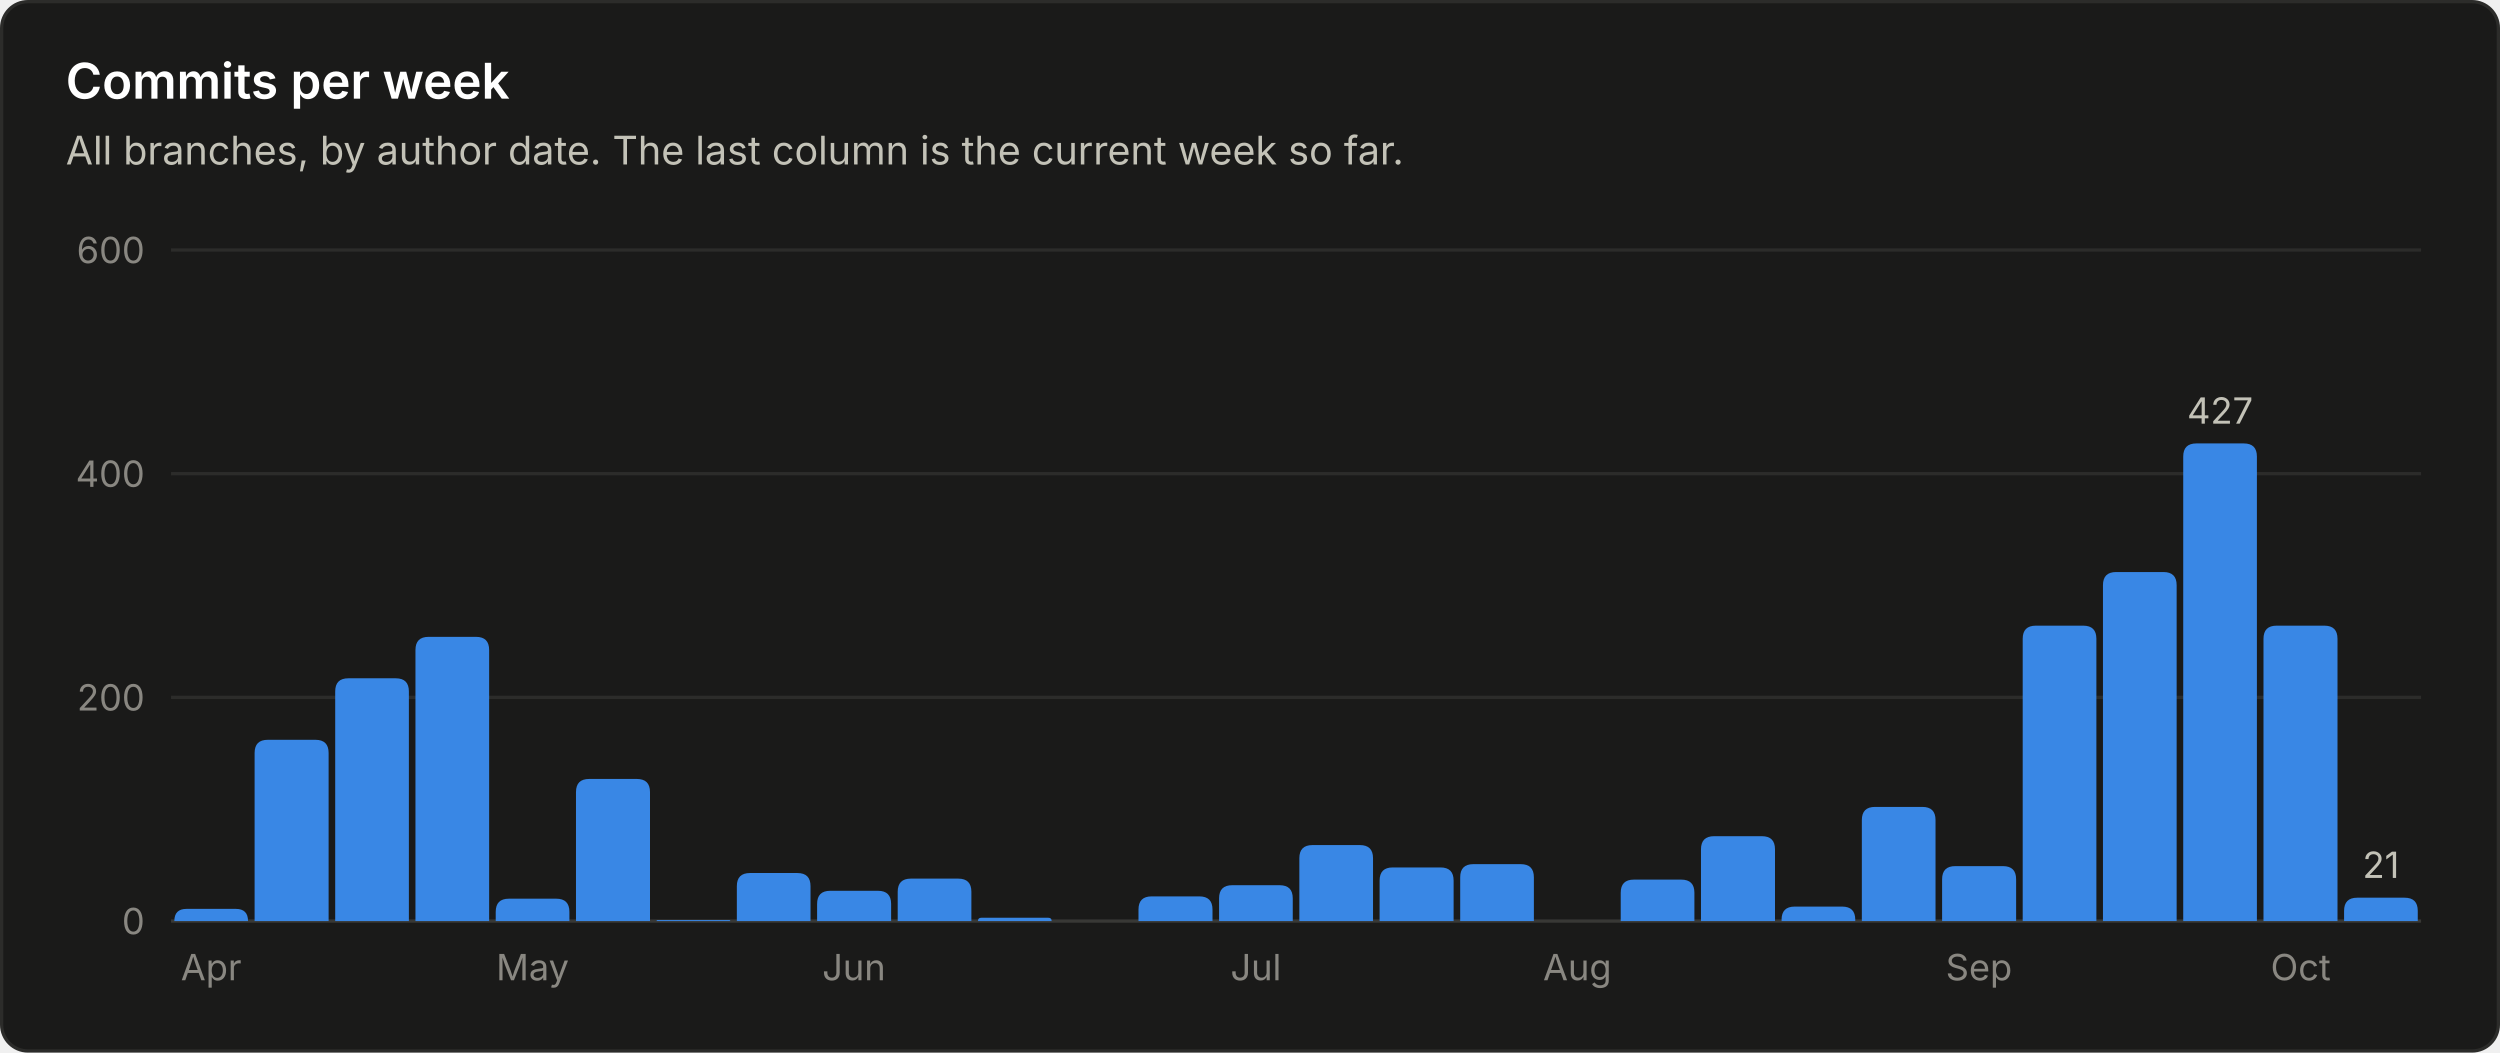
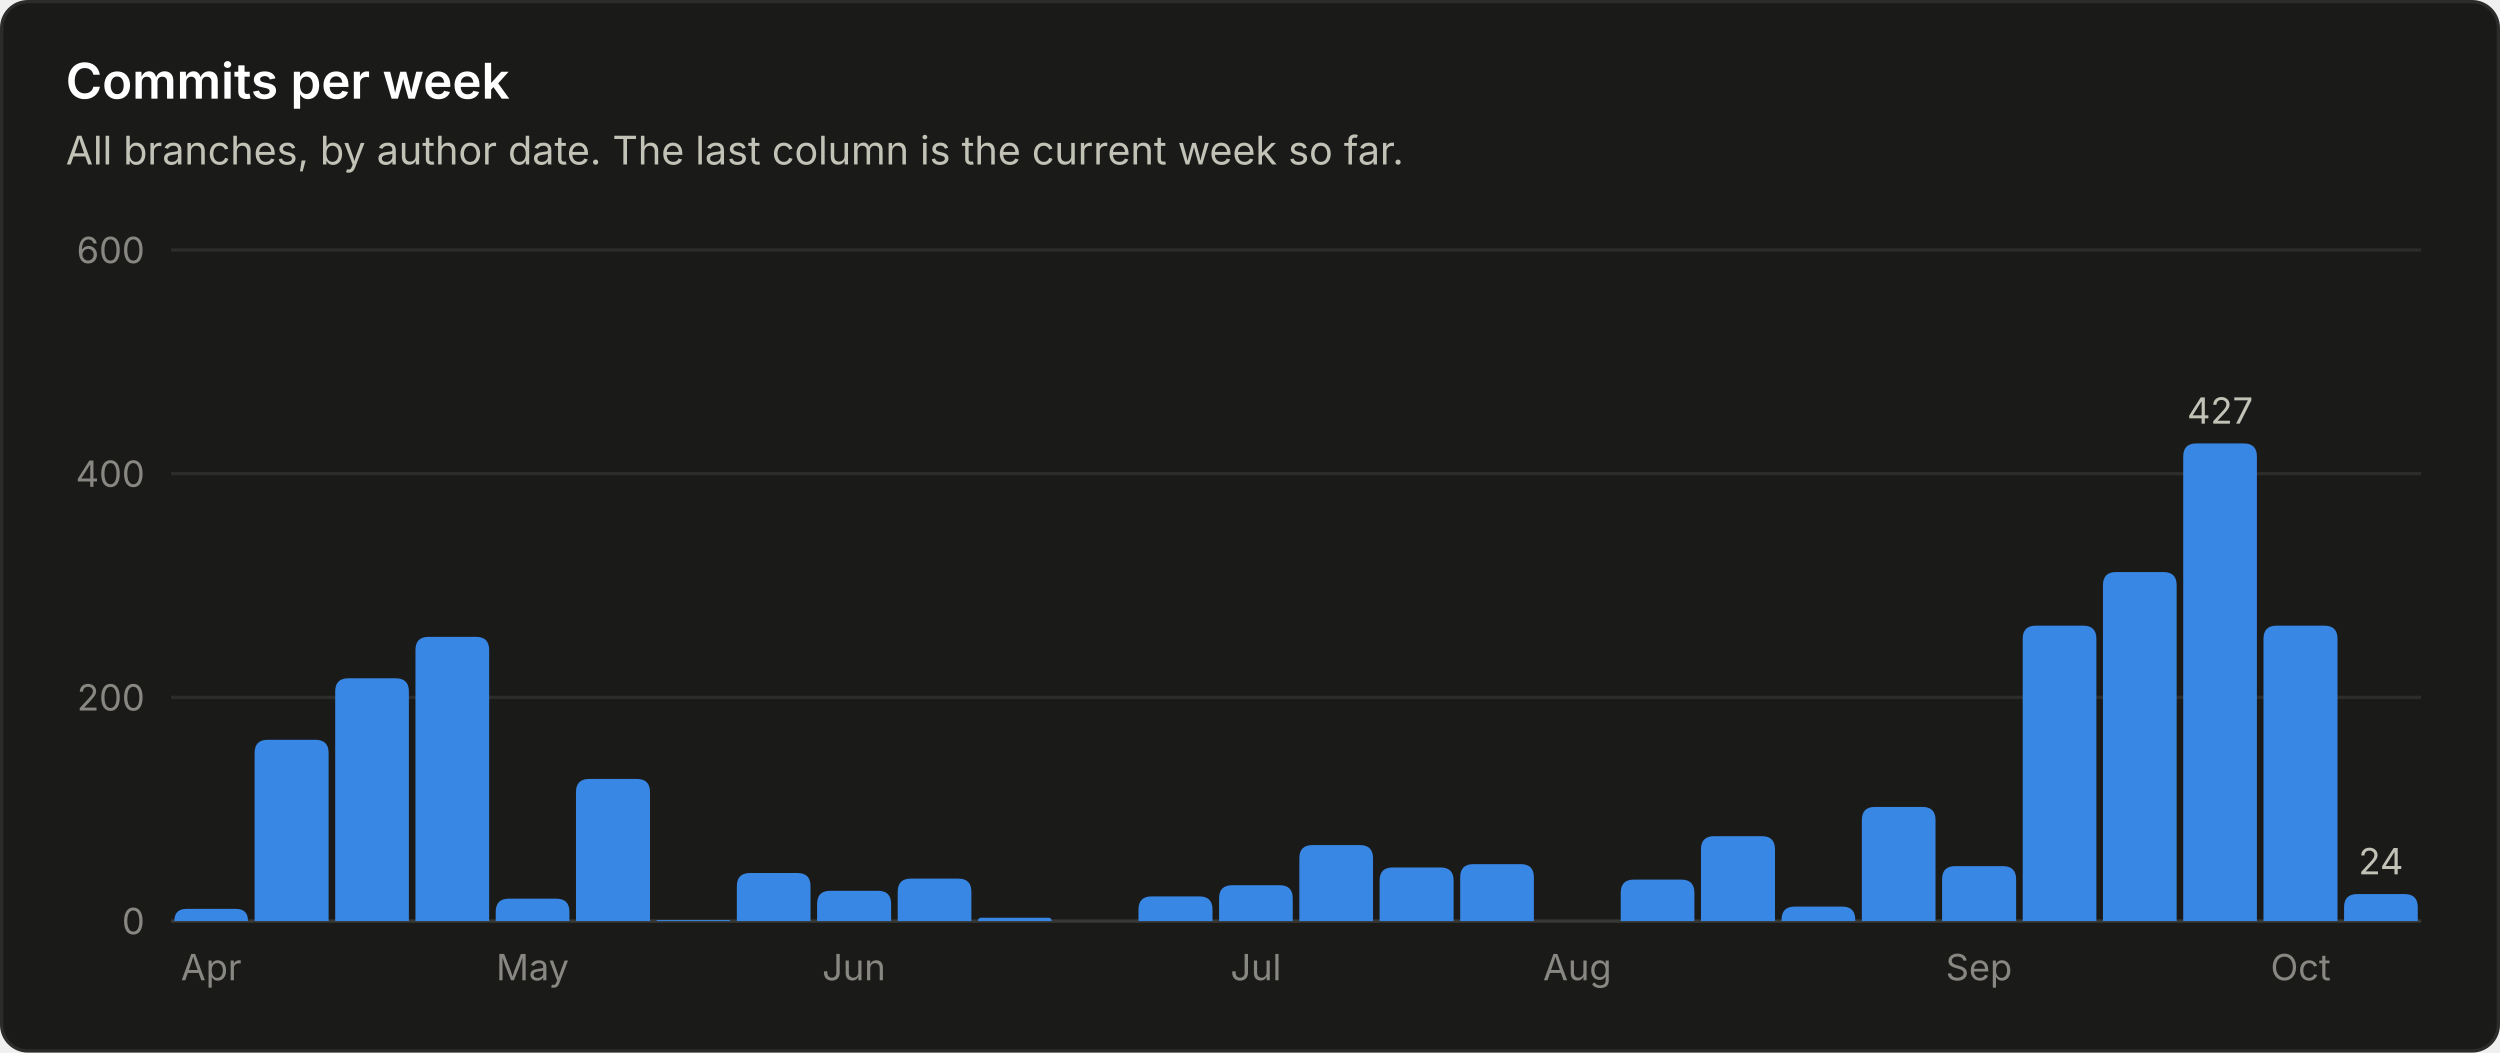
<svg xmlns="http://www.w3.org/2000/svg" viewBox="0 0 760 320" width="760" height="320" role="img" font-family="system-ui, -apple-system, 'Segoe UI', sans-serif">
  <rect x="0.5" y="0.5" width="759" height="319" rx="8" fill="#1a1a19" stroke="#2c2c2a" />
  <text x="20.0" y="30.0" fill="#ffffff" font-size="15" font-weight="600" text-anchor="start">Commits per week</text>
  <text x="20.0" y="50.0" fill="#c3c2b7" font-size="12" font-weight="400" text-anchor="start">All branches, by author date. The last column is the current week so far.</text>
  <line x1="52" y1="280.0" x2="736" y2="280.0" stroke="#383835" stroke-width="1" />
  <text x="44.0" y="284.0" fill="#898781" font-size="11" font-weight="400" text-anchor="end">0</text>
  <line x1="52" y1="212.0" x2="736" y2="212.0" stroke="#2c2c2a" stroke-width="1" />
  <text x="44.0" y="216.0" fill="#898781" font-size="11" font-weight="400" text-anchor="end">200</text>
  <line x1="52" y1="144.0" x2="736" y2="144.0" stroke="#2c2c2a" stroke-width="1" />
  <text x="44.0" y="148.0" fill="#898781" font-size="11" font-weight="400" text-anchor="end">400</text>
  <line x1="52" y1="76.0" x2="736" y2="76.0" stroke="#2c2c2a" stroke-width="1" />
  <text x="44.0" y="80.0" fill="#898781" font-size="11" font-weight="400" text-anchor="end">600</text>
  <path d="M53.0 280.0 V280.0 Q53.0 276.3 56.7 276.3 H71.7 Q75.4 276.3 75.4 280.0 V280.0 Z" fill="#3987e5" />
  <text x="64.2" y="298.0" fill="#898781" font-size="11" font-weight="400" text-anchor="middle">Apr</text>
  <path d="M77.4 280.0 V228.9 Q77.4 224.9 81.4 224.9 H95.9 Q99.9 224.9 99.9 228.9 V280.0 Z" fill="#3987e5" />
  <path d="M101.9 280.0 V210.2 Q101.9 206.2 105.9 206.2 H120.3 Q124.3 206.2 124.3 210.2 V280.0 Z" fill="#3987e5" />
  <path d="M126.3 280.0 V197.6 Q126.3 193.6 130.3 193.6 H144.7 Q148.7 193.6 148.7 197.6 V280.0 Z" fill="#3987e5" />
  <path d="M150.7 280.0 V277.2 Q150.7 273.2 154.7 273.2 H169.1 Q173.1 273.2 173.1 277.2 V280.0 Z" fill="#3987e5" />
  <text x="161.9" y="298.0" fill="#898781" font-size="11" font-weight="400" text-anchor="middle">May</text>
  <path d="M175.1 280.0 V240.8 Q175.1 236.8 179.1 236.8 H193.6 Q197.6 236.8 197.6 240.8 V280.0 Z" fill="#3987e5" />
  <path d="M199.6 280.0 V280.0 Q199.6 279.7 199.9 279.7 H221.7 Q222.0 279.7 222.0 280.0 V280.0 Z" fill="#3987e5" />
  <path d="M224.0 280.0 V269.4 Q224.0 265.4 228.0 265.4 H242.4 Q246.4 265.4 246.4 269.4 V280.0 Z" fill="#3987e5" />
  <path d="M248.4 280.0 V274.8 Q248.4 270.8 252.4 270.8 H266.9 Q270.9 270.8 270.9 274.8 V280.0 Z" fill="#3987e5" />
  <text x="259.6" y="298.0" fill="#898781" font-size="11" font-weight="400" text-anchor="middle">Jun</text>
  <path d="M272.9 280.0 V271.1 Q272.9 267.1 276.9 267.1 H291.3 Q295.3 267.1 295.3 271.1 V280.0 Z" fill="#3987e5" />
  <path d="M297.3 280.0 V280.0 Q297.3 279.0 298.3 279.0 H318.7 Q319.7 279.0 319.7 280.0 V280.0 Z" fill="#3987e5" />
  <path d="M346.1 280.0 V276.5 Q346.1 272.5 350.1 272.5 H364.6 Q368.6 272.5 368.6 276.5 V280.0 Z" fill="#3987e5" />
  <path d="M370.6 280.0 V273.1 Q370.6 269.1 374.6 269.1 H389.0 Q393.0 269.1 393.0 273.1 V280.0 Z" fill="#3987e5" />
  <text x="381.8" y="298.0" fill="#898781" font-size="11" font-weight="400" text-anchor="middle">Jul</text>
  <path d="M395.0 280.0 V260.9 Q395.0 256.9 399.0 256.9 H413.4 Q417.4 256.9 417.4 260.9 V280.0 Z" fill="#3987e5" />
  <path d="M419.4 280.0 V267.7 Q419.4 263.7 423.4 263.7 H437.9 Q441.9 263.7 441.9 267.7 V280.0 Z" fill="#3987e5" />
  <path d="M443.9 280.0 V266.7 Q443.9 262.7 447.9 262.7 H462.3 Q466.3 262.7 466.3 266.7 V280.0 Z" fill="#3987e5" />
  <text x="479.5" y="298.0" fill="#898781" font-size="11" font-weight="400" text-anchor="middle">Aug</text>
  <path d="M492.7 280.0 V271.4 Q492.7 267.4 496.7 267.4 H511.1 Q515.1 267.4 515.1 271.4 V280.0 Z" fill="#3987e5" />
  <path d="M517.1 280.0 V258.2 Q517.1 254.2 521.1 254.2 H535.6 Q539.6 254.2 539.6 258.2 V280.0 Z" fill="#3987e5" />
  <path d="M541.6 280.0 V279.6 Q541.6 275.6 545.6 275.6 H560.0 Q564.0 275.6 564.0 279.6 V280.0 Z" fill="#3987e5" />
  <path d="M566.0 280.0 V249.3 Q566.0 245.3 570.0 245.3 H584.4 Q588.4 245.3 588.4 249.3 V280.0 Z" fill="#3987e5" />
  <path d="M590.4 280.0 V267.3 Q590.4 263.3 594.4 263.3 H608.9 Q612.9 263.3 612.9 267.3 V280.0 Z" fill="#3987e5" />
  <text x="601.6" y="298.0" fill="#898781" font-size="11" font-weight="400" text-anchor="middle">Sep</text>
  <path d="M614.9 280.0 V194.2 Q614.9 190.2 618.9 190.2 H633.3 Q637.3 190.2 637.3 194.2 V280.0 Z" fill="#3987e5" />
  <path d="M639.3 280.0 V177.9 Q639.3 173.9 643.3 173.9 H657.7 Q661.7 173.9 661.7 177.9 V280.0 Z" fill="#3987e5" />
  <path d="M663.7 280.0 V138.8 Q663.7 134.8 667.7 134.8 H682.1 Q686.1 134.8 686.1 138.8 V280.0 Z" fill="#3987e5" />
  <text x="674.9" y="128.8" fill="#c3c2b7" font-size="11" font-weight="400" text-anchor="middle">427</text>
  <path d="M688.1 280.0 V194.2 Q688.1 190.2 692.1 190.2 H706.6 Q710.6 190.2 710.6 194.2 V280.0 Z" fill="#3987e5" />
  <text x="699.4" y="298.0" fill="#898781" font-size="11" font-weight="400" text-anchor="middle">Oct</text>
-   <path d="M712.6 280.0 V276.9 Q712.6 272.9 716.6 272.9 H731.0 Q735.0 272.9 735.0 276.9 V280.0 Z" fill="#3987e5" />
-   <text x="723.8" y="266.9" fill="#c3c2b7" font-size="11" font-weight="400" text-anchor="middle">21</text>
+   <path d="M712.6 280.0 V275.8 Q712.6 271.8 716.6 271.8 H731.0 Q735.0 271.8 735.0 275.8 V280.0 Z" fill="#3987e5" />
+   <text x="723.8" y="265.8" fill="#c3c2b7" font-size="11" font-weight="400" text-anchor="middle">24</text>
</svg>
